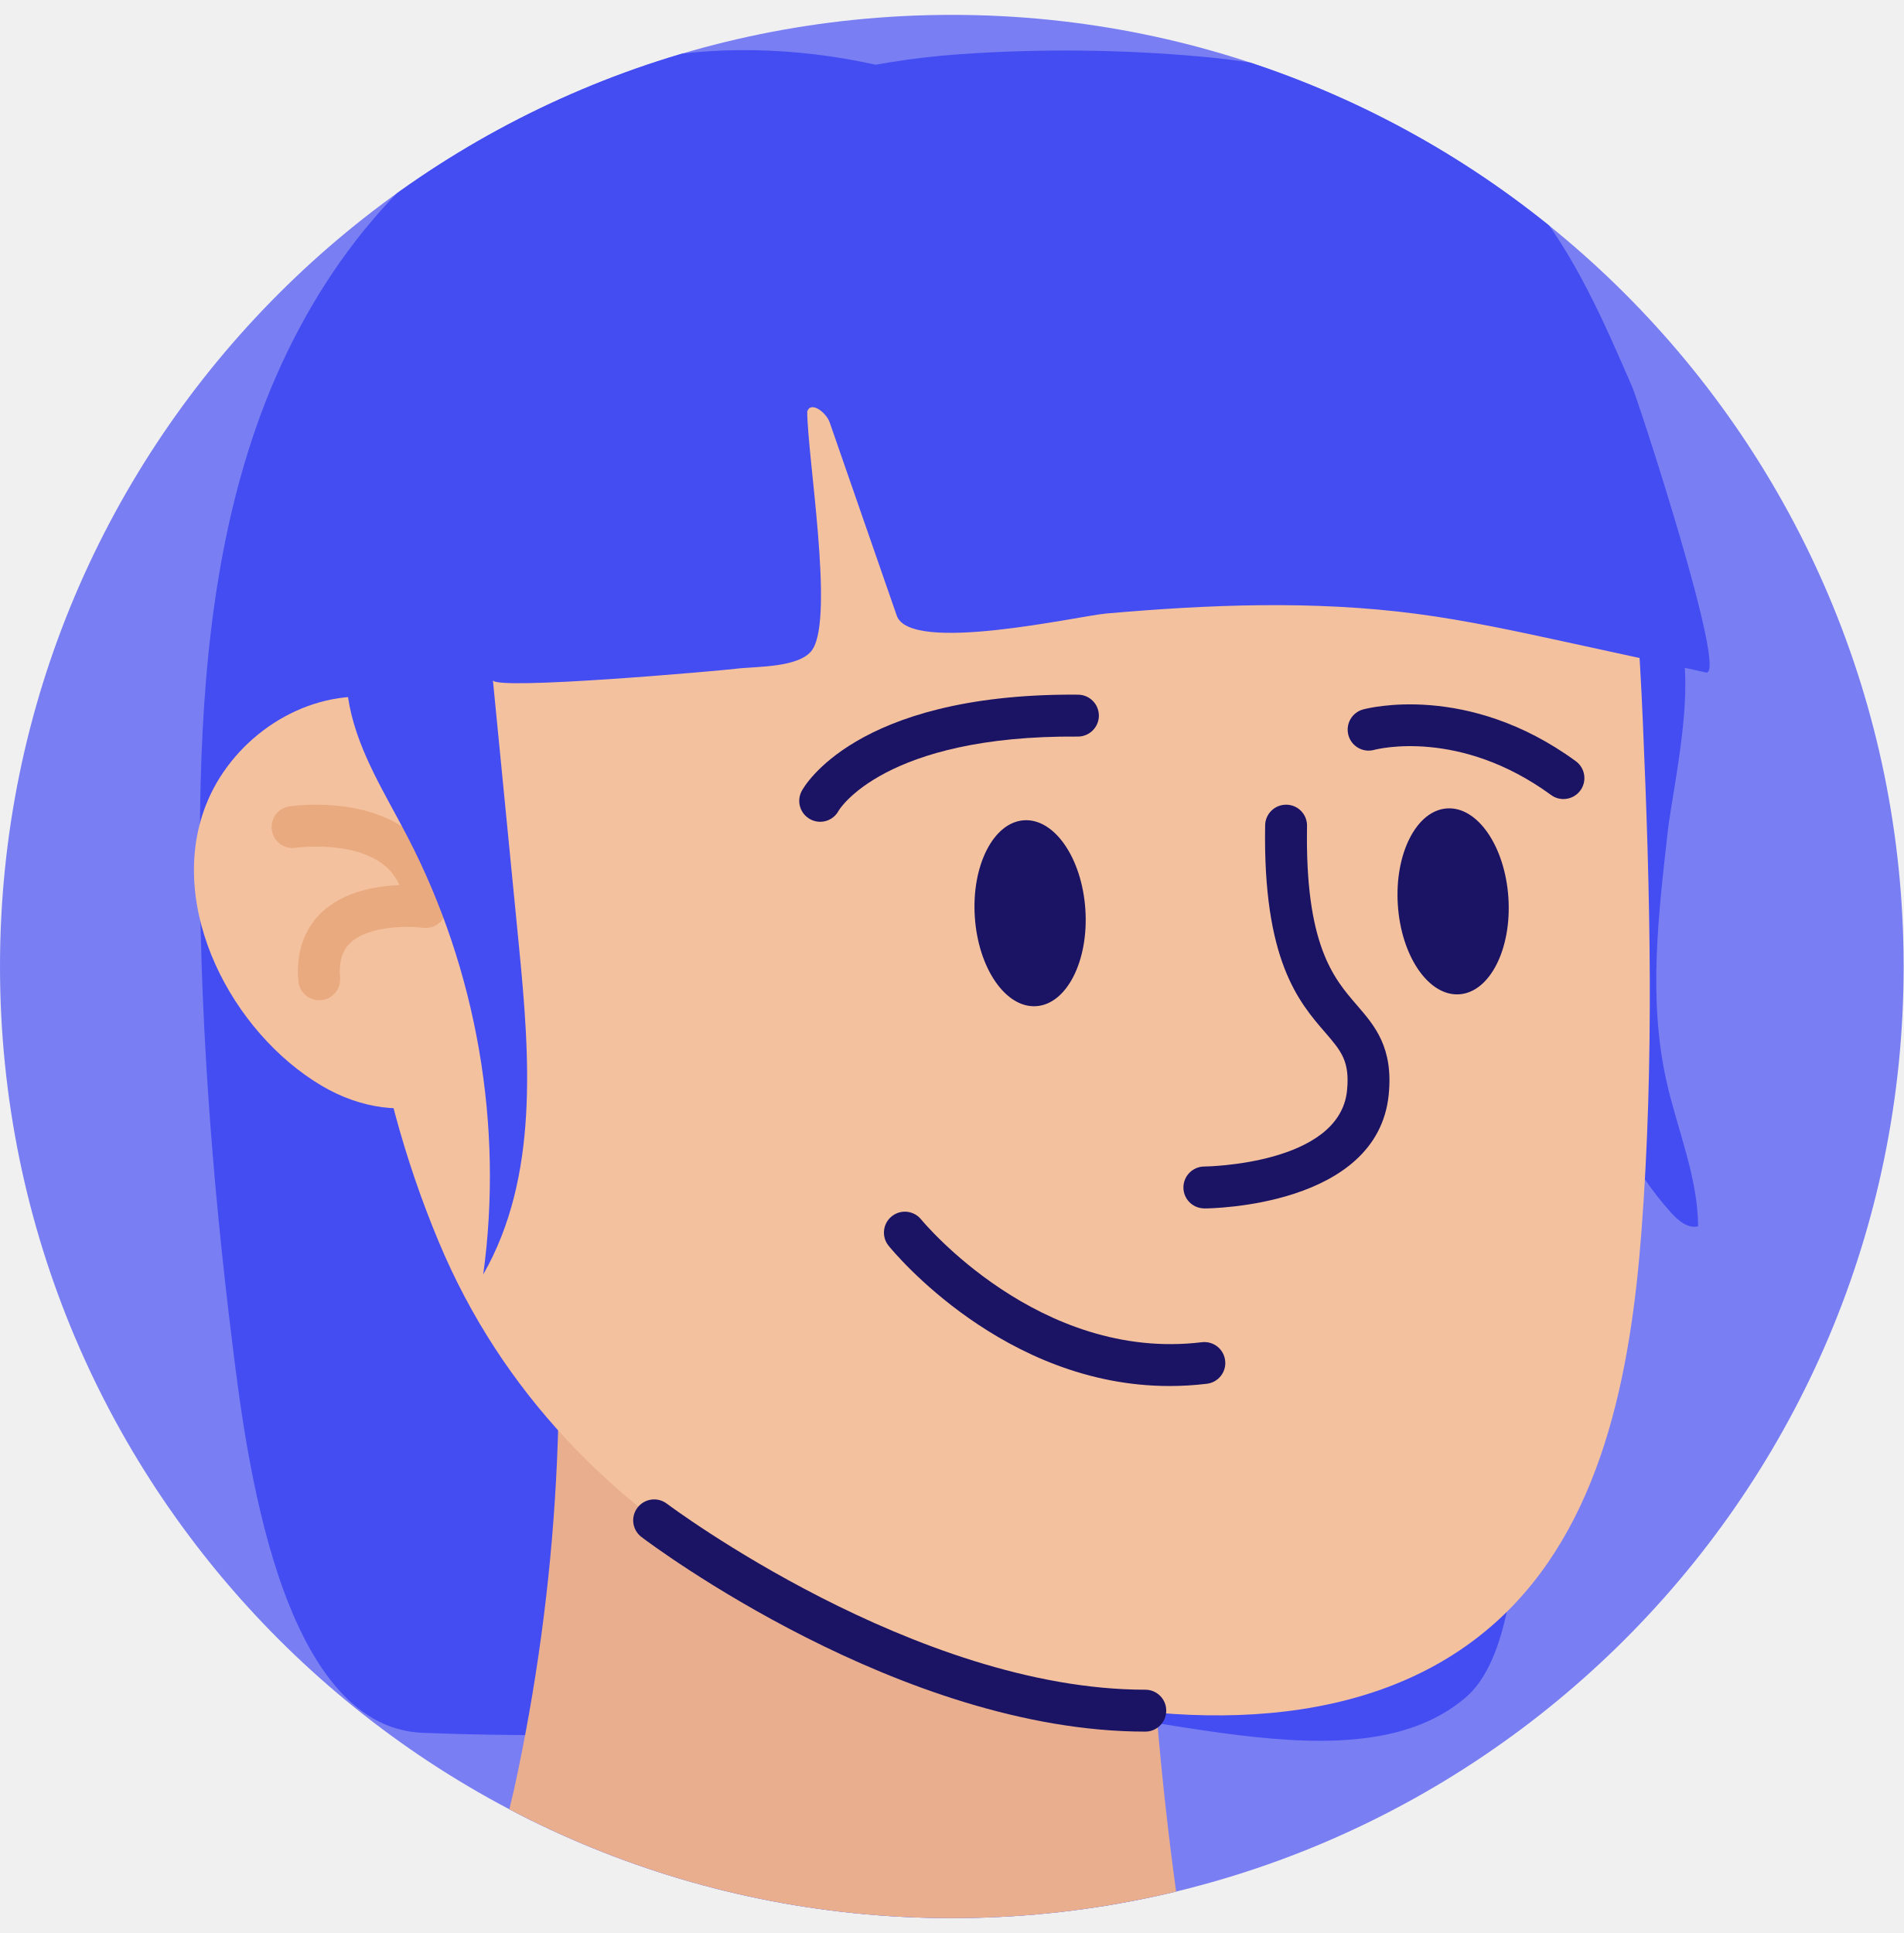
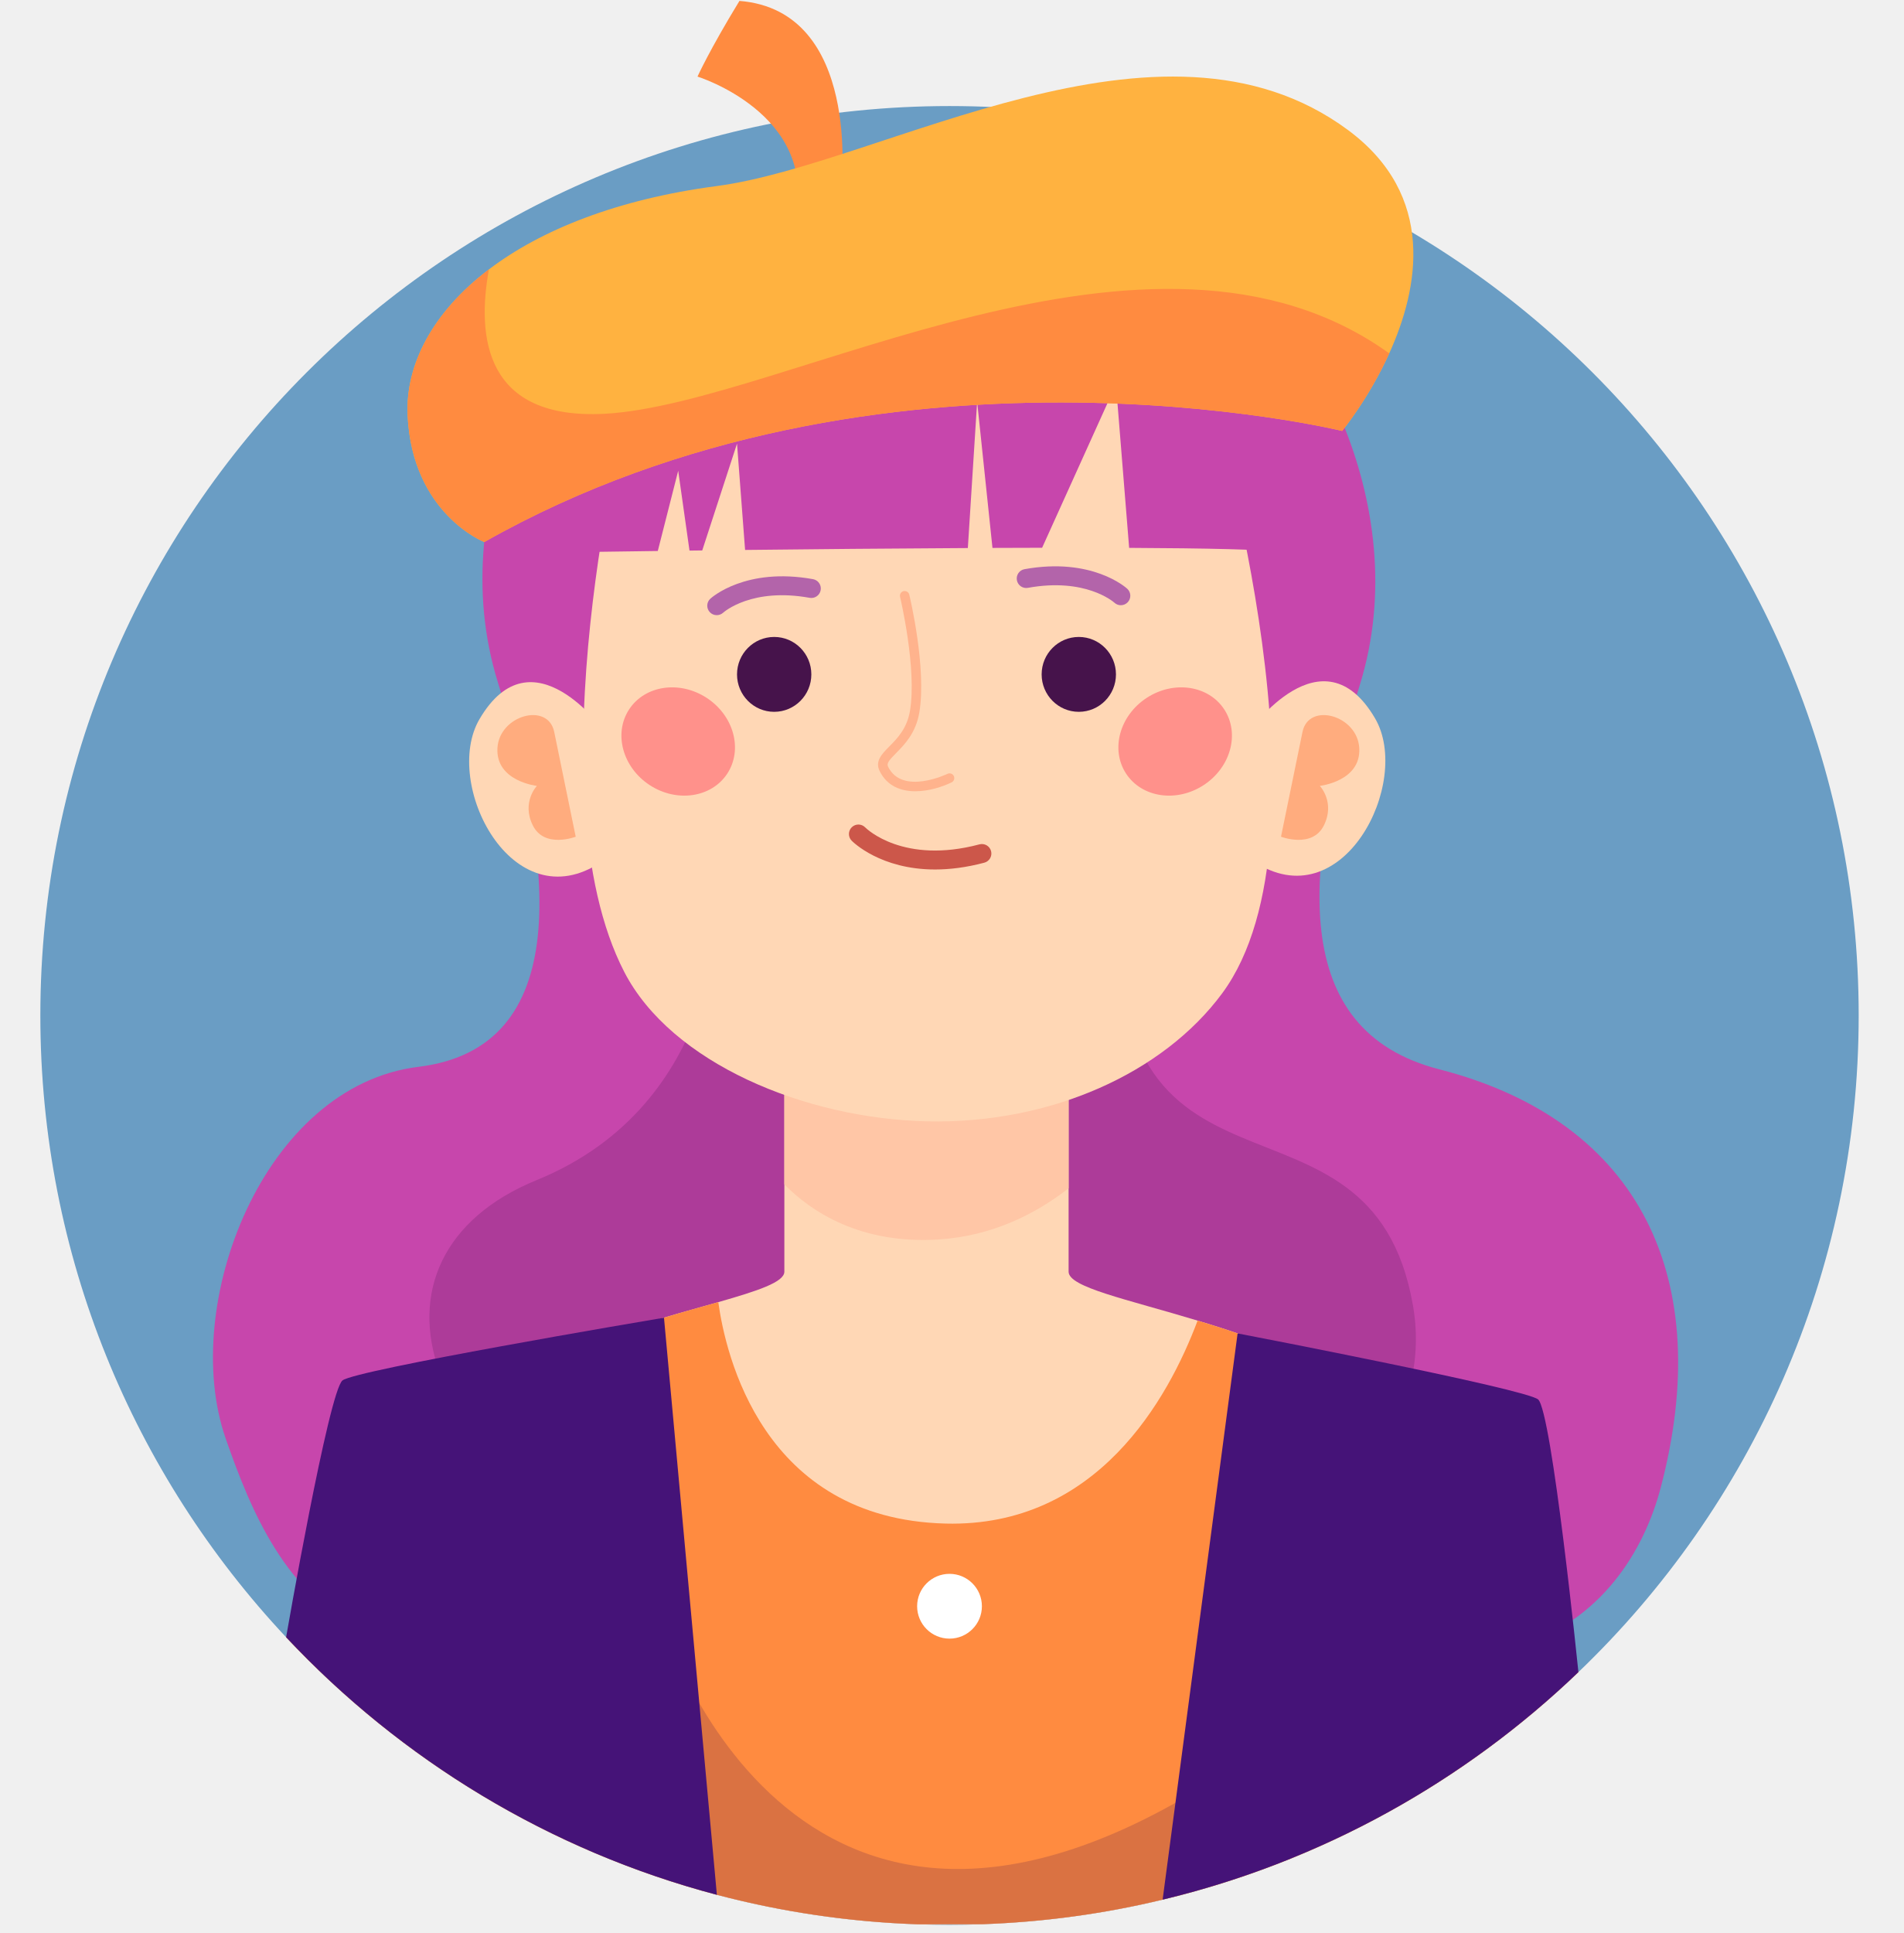
- <svg xmlns="http://www.w3.org/2000/svg" width="64" height="65" viewBox="0 0 64 65" fill="none">
-   <g clip-path="url(#clip0_77824_16472)">
-     <path d="M64 0.5H0V64.5H64V0.5Z" fill="#797EF3" />
-     <path d="M39.668 64.5H16.165C16.735 62.412 17.197 60.563 17.282 60.175C18.031 56.743 18.505 53.262 18.694 49.769C18.793 47.957 18.816 46.142 18.762 44.33C18.725 43.074 18.153 41.067 18.723 39.87C19.813 37.575 24.883 40.27 27.135 40.563C31.002 41.067 34.934 40.83 38.813 40.595C38.223 48.563 38.513 56.583 39.668 64.5Z" fill="#797EF3" />
-     <path d="M56.019 36.326C56.381 37.966 57.078 39.555 57.09 41.236C56.742 41.321 56.419 41.043 56.179 40.776C53.649 37.957 52.845 34.021 52.313 30.269C51.986 27.952 51.145 24.105 52.243 21.911C52.803 20.793 54.828 19.494 55.985 20.569C57.353 21.843 56.249 26.333 56.068 27.968C55.759 30.74 55.409 33.566 56.019 36.326Z" fill="#444DF2" />
-     <path d="M36.06 4.78C34.981 4.167 33.861 3.626 32.7 3.17C27.743 1.227 21.92 1.03 17.225 3.545C13.095 5.758 10.202 9.853 8.644 14.273C7.086 18.693 6.743 23.445 6.719 28.13C6.688 33.826 7.109 39.518 7.811 45.169C8.259 48.784 9.377 58.077 14.214 58.269C20.152 58.503 26.112 58.209 31.999 57.395C37.013 56.702 45.274 60.519 49.28 57.076C51.672 55.019 50.8 47.627 51.826 44.643C53.074 41.018 54.005 37.249 54.116 33.416C54.263 28.364 52.949 23.276 50.372 18.928C49.001 16.615 47.29 14.518 45.465 12.545C42.696 9.552 39.589 6.785 36.06 4.78Z" fill="#444DF2" />
-     <path d="M39.668 64.5H16.165C16.735 62.412 17.197 60.563 17.282 60.175C18.031 56.743 18.505 53.262 18.694 49.769C18.793 47.957 18.816 46.142 18.762 44.33C18.725 43.074 18.153 41.067 18.723 39.87C19.813 37.575 24.883 40.27 27.135 40.563C31.002 41.067 34.934 40.83 38.813 40.595C38.223 48.563 38.513 56.583 39.668 64.5Z" fill="#E8AE8E" />
-     <path d="M19.037 48.396C22.949 52.597 28.335 55.261 34.117 56.754C39.621 58.174 46.102 58.342 50.315 54.526C53.856 51.321 54.821 46.191 55.184 41.428C55.62 35.722 55.481 29.987 55.232 24.271C55.123 21.785 54.991 19.283 54.395 16.869C53.492 13.218 51.238 8.367 47.669 6.746C43.358 4.789 38.194 4.274 33.529 4.801C30.154 5.182 26.72 5.587 23.617 6.965C20.829 8.204 17.216 9.785 15.727 12.551C13.839 16.058 12.765 20.113 12.308 24.053C11.614 30.028 12.425 36.195 14.748 41.751C15.812 44.302 17.275 46.505 19.037 48.396Z" fill="#F4C19F" />
-     <path d="M15.754 25.07C14.936 24.103 13.793 23.459 12.233 23.424C9.941 23.371 7.745 24.951 6.916 27.089C5.581 30.534 7.813 34.737 10.822 36.514C13.495 38.091 16.632 37.172 17.412 34.053C17.758 32.669 17.622 31.217 17.482 29.798C17.316 28.088 16.804 26.311 15.754 25.07Z" fill="#F4C19F" />
-     <path d="M10.73 33.635C10.369 33.635 10.062 33.359 10.03 32.993C9.926 31.8 10.393 31.083 10.803 30.691C11.549 29.978 12.639 29.793 13.428 29.763C13.309 29.493 13.135 29.268 12.903 29.084C11.851 28.247 9.96 28.505 9.94 28.508C9.556 28.567 9.197 28.302 9.139 27.918C9.08 27.534 9.345 27.174 9.729 27.116C9.83 27.101 12.234 26.754 13.779 27.982C14.519 28.57 14.936 29.4 15.017 30.446C15.033 30.657 14.953 30.866 14.799 31.011C14.644 31.157 14.433 31.225 14.222 31.198C13.753 31.138 12.398 31.113 11.773 31.712C11.499 31.975 11.388 32.354 11.433 32.871C11.466 33.259 11.179 33.6 10.793 33.634C10.771 33.634 10.751 33.635 10.73 33.635Z" fill="#EAAA7F" />
-     <path d="M27.32 21.832C27.316 21.838 27.314 21.843 27.31 21.848C26.888 22.466 25.394 22.405 24.749 22.487C24.212 22.554 16.607 23.228 16.571 22.871C16.861 25.834 17.152 28.798 17.442 31.761C17.811 35.527 18.125 39.572 16.246 42.856C16.933 37.848 16.032 32.633 13.704 28.145C12.963 26.716 12.068 25.326 11.753 23.746C11.483 22.387 11.663 20.979 11.95 19.623C12.667 16.247 14.05 13.013 15.999 10.164C19.576 4.934 26.068 2.264 32.232 1.826C34.971 1.632 37.725 1.66 40.459 1.911C44.376 2.27 48.837 3.545 51.423 6.705C52.945 8.567 53.919 10.804 54.874 13.011C55.091 13.514 58.12 22.78 57.353 22.612C55.794 22.273 54.236 21.934 52.677 21.594C51.004 21.231 49.33 20.866 47.633 20.642C44.165 20.185 40.659 20.326 37.185 20.631C36.275 20.71 30.601 22.007 30.148 20.7C29.398 18.537 28.646 16.373 27.896 14.21C27.773 13.857 27.258 13.48 27.139 13.835C27.141 15.321 28.045 20.712 27.32 21.832Z" fill="#444DF2" />
-     <path d="M40.49 40.634C40.102 40.634 39.787 40.321 39.786 39.933C39.785 39.544 40.099 39.228 40.486 39.226C40.532 39.226 45.03 39.17 45.286 36.677C45.387 35.686 45.09 35.342 44.552 34.718C43.666 33.694 42.454 32.291 42.534 27.75C42.541 27.366 42.854 27.059 43.238 27.059C43.242 27.059 43.247 27.059 43.251 27.059C43.64 27.065 43.95 27.386 43.942 27.776C43.871 31.779 44.838 32.898 45.617 33.798C46.223 34.499 46.85 35.226 46.687 36.821C46.301 40.569 40.73 40.634 40.493 40.636C40.493 40.634 40.491 40.634 40.49 40.634Z" fill="#1B1464" />
-     <path d="M34.837 33.834C35.863 33.767 36.603 32.313 36.49 30.587C36.377 28.861 35.453 27.516 34.426 27.583C33.4 27.651 32.66 29.105 32.773 30.831C32.886 32.557 33.81 33.902 34.837 33.834Z" fill="#1B1464" />
-     <path d="M49.058 33.435C50.085 33.368 50.825 31.914 50.712 30.188C50.598 28.461 49.675 27.116 48.648 27.184C47.622 27.251 46.881 28.705 46.995 30.431C47.108 32.158 48.032 33.502 49.058 33.435Z" fill="#1B1464" />
-     <path d="M52.562 26.869C52.418 26.869 52.273 26.826 52.148 26.734C49.074 24.487 46.311 25.186 46.194 25.217C45.819 25.317 45.434 25.095 45.333 24.72C45.232 24.346 45.45 23.961 45.823 23.857C45.965 23.819 49.333 22.932 52.978 25.596C53.292 25.825 53.361 26.265 53.132 26.58C52.994 26.769 52.78 26.869 52.562 26.869Z" fill="#1B1464" />
-     <path d="M27.574 27.634C27.464 27.634 27.351 27.608 27.246 27.552C26.902 27.37 26.77 26.945 26.952 26.601C27.022 26.467 28.746 23.358 36.051 23.358C36.115 23.358 36.179 23.358 36.245 23.36C36.634 23.362 36.946 23.68 36.944 24.069C36.941 24.455 36.626 24.768 36.239 24.768C36.238 24.768 36.236 24.768 36.234 24.768C29.722 24.72 28.21 27.232 28.197 27.257C28.072 27.497 27.827 27.634 27.574 27.634Z" fill="#1B1464" />
-     <path d="M39.319 46.607C33.747 46.607 30.041 42.095 29.874 41.89C29.63 41.588 29.677 41.144 29.98 40.901C30.282 40.656 30.725 40.704 30.97 41.007C31.027 41.077 34.938 45.799 40.406 45.134C40.792 45.088 41.143 45.361 41.189 45.748C41.237 46.133 40.962 46.485 40.575 46.531C40.147 46.583 39.728 46.607 39.319 46.607Z" fill="#1B1464" />
-     <path d="M38.504 58.228C30.297 58.228 21.919 51.952 21.567 51.685C21.257 51.45 21.195 51.009 21.431 50.699C21.665 50.389 22.107 50.328 22.418 50.562C22.501 50.625 30.776 56.819 38.505 56.819C38.894 56.819 39.209 57.134 39.209 57.523C39.209 57.912 38.893 58.228 38.504 58.228Z" fill="#1B1464" />
+ <svg xmlns="http://www.w3.org/2000/svg" width="100%" height="100%" viewBox="0 0 1113 1130" version="1.1" xml:space="preserve" style="fill-rule:evenodd;clip-rule:evenodd;stroke-linejoin:round;stroke-miterlimit:2;">
+   <g>
+     <path d="M1086.78,593.617c-0,150.903 -62.9,287.175 -163.871,383.879c-91.106,87.338 -213.302,142.59 -348.355,147.356c-6.429,0.277 -12.857,0.387 -19.341,0.387c-6.207,0 -12.414,-0.11 -18.62,-0.332c-145.583,-4.988 -276.258,-68.552 -369.304,-167.805c-89.112,-95.041 -143.698,-222.89 -143.698,-363.485c-0,-293.603 238.019,-531.622 531.622,-531.622c293.603,0 531.567,238.019 531.567,531.622Z" style="fill:#6a9dc4;fill-rule:nonzero;" />
+     <path d="M841.51,625.089c-88.519,-22.765 -79.713,-117.319 -46.379,-224.818c33.339,-107.5 -32.791,-218.607 -84.246,-251.497c-81.902,-52.348 -253.647,-53.794 -335.549,-1.446c-51.455,32.89 -117.585,143.997 -84.246,251.496c33.339,107.499 44.345,213.752 -46.379,224.819c-90.73,11.067 -139.725,139.375 -112.847,217.01c29.942,86.485 82.301,193.69 303.661,56.238c53.079,-32.963 86.773,-92.204 107.383,-163.189c20.571,71.622 54.354,131.451 107.793,164.63c221.361,137.452 301.118,44.201 320.287,-28.529c31.937,-121.177 -10.918,-214.229 -129.478,-244.714Z" style="fill:#c746ac;fill-rule:nonzero;" />
+     <path d="M419.765,528.768c-0,-0 3.186,116.626 -106.042,161.127c-109.229,44.5 -76.732,174.975 106.053,244.27c182.784,69.294 431.332,-28.912 406.367,-171.147c-24.966,-142.235 -186.16,-38.144 -170.787,-245.035l-235.591,10.785Z" style="fill:#46134b;fill-opacity:0.2;fill-rule:nonzero;" />
+     <g>
+       <g>
+         <path d="M922.907,977.496c-91.106,87.338 -213.302,142.59 -348.355,147.356c-10.973,0.055 -21.89,0.055 -32.863,0.055l-5.098,-0c-145.583,-4.988 -276.258,-68.552 -369.304,-167.805c28.152,-75.811 79.247,-121.032 129.012,-149.96c5.653,-3.325 11.527,-6.429 17.512,-9.31c7.316,-3.547 14.797,-6.817 22.278,-9.809c12.248,-4.932 24.606,-9.2 36.465,-12.968c17.346,-5.486 33.694,-9.975 47.438,-13.854c23.053,-6.595 38.626,-11.694 38.626,-17.79l-0,-187.422l166.198,-0l-0,187.422c-0,9.089 33.472,15.905 75.423,28.596c8.534,2.549 17.457,5.376 26.49,8.534c9.698,3.325 19.618,7.094 29.371,11.306c8.146,3.491 16.237,7.315 24.107,11.526c4.267,2.273 8.479,4.656 12.635,7.149c52.203,31.644 104.906,81.852 130.065,166.974Z" style="fill:#ffd7b5;fill-rule:nonzero;" />
+       </g>
+       <path d="M624.816,588.796l-0,105.848c-18.842,14.686 -44.224,27.875 -75.867,29.925c-46.108,2.938 -74.87,-16.459 -90.331,-32.197l-0,-94.321l162.374,-15.185l3.824,5.93Z" style="fill:#ffc6a6;fill-rule:nonzero;" />
+       <path d="M366.475,240.457c-0,0 -56.327,221.488 -1.452,327.74c27.437,53.129 105.543,85.826 177.464,87.328c71.921,1.496 137.663,-28.203 172.111,-74.82c68.895,-93.235 -5.027,-340.248 -5.027,-340.248c0,0 -113.628,-122.218 -343.096,0Z" style="fill:#ffd7b5;fill-rule:nonzero;" />
+       <g>
+         <path d="M353.529,427.758c0,-0 -42.355,-59.99 -73.184,-7.332c-21.912,37.424 19.091,118.361 71.184,83.509l2,-76.177Z" style="fill:#ffd7b5;fill-rule:nonzero;" />
+       </g>
+       <g>
+         <path d="M730.802,427.242c-0,0 42.356,-59.989 73.185,-7.331c21.912,37.423 -19.092,118.361 -71.179,83.509l-2.006,-76.178Z" style="fill:#ffd7b5;fill-rule:nonzero;" />
+       </g>
+       <g>
+         <g>
+           <path d="M474.395,394.236c0,12.086 -9.731,21.884 -21.729,21.884c-11.998,0 -21.729,-9.798 -21.729,-21.884c-0,-12.087 9.726,-21.885 21.729,-21.885c12.003,-0.005 21.729,9.798 21.729,21.885Z" style="fill:#46134b;fill-rule:nonzero;" />
+           <path d="M652.508,394.236c-0,12.086 -9.726,21.884 -21.73,21.884c-11.997,0 -21.729,-9.798 -21.729,-21.884c0,-12.087 9.726,-21.885 21.729,-21.885c11.998,-0.005 21.73,9.798 21.73,21.885Z" style="fill:#46134b;fill-rule:nonzero;" />
+         </g>
+       </g>
+       <path d="M425.262,452.214c-9.194,14.081 -29.504,17.107 -45.365,6.755c-15.861,-10.352 -21.264,-30.164 -12.064,-44.245c9.193,-14.082 29.504,-17.108 45.365,-6.756c15.86,10.352 21.263,30.158 12.064,44.246Z" style="fill:#ff918b;fill-rule:nonzero;" />
+       <path d="M658.404,452.214c9.194,14.081 29.505,17.107 45.365,6.755c15.861,-10.352 21.264,-30.164 12.065,-44.245c-9.194,-14.082 -29.505,-17.108 -45.365,-6.756c-15.855,10.352 -21.259,30.158 -12.065,44.246Z" style="fill:#ff918b;fill-rule:nonzero;" />
+       <path d="M535.189,462.555c-8.297,-0 -16.399,-2.893 -20.821,-11.738c-2.909,-5.824 1.219,-9.997 5.592,-14.42c4.616,-4.666 10.357,-10.479 12.092,-20.742c4.178,-24.744 -5.686,-66.33 -5.786,-66.746c-0.36,-1.485 0.56,-2.987 2.051,-3.341c1.496,-0.333 2.987,0.565 3.341,2.045c0.422,1.745 10.231,43.098 5.864,68.961c-2.029,11.998 -8.723,18.776 -13.617,23.719c-4.494,4.539 -5.569,6.057 -4.577,8.041c8.34,16.681 34.392,4.173 34.658,4.04c1.369,-0.659 3.032,-0.111 3.708,1.269c0.676,1.369 0.11,3.032 -1.264,3.702c-5.265,2.594 -13.344,5.21 -21.241,5.21Z" style="fill:#ffb38d;fill-rule:nonzero;" />
+       <path d="M419.077,359.616c-1.507,0 -3.009,-0.604 -4.101,-1.806c-2.044,-2.256 -1.906,-5.725 0.333,-7.787c0.826,-0.759 20.71,-18.559 60.073,-11.454c3.014,0.548 5.009,3.43 4.466,6.439c-0.548,3.015 -3.413,5.01 -6.439,4.472c-33.6,-6.101 -49.931,8.113 -50.613,8.723c-1.064,0.942 -2.394,1.413 -3.719,1.413Z" style="fill:#b364aa;fill-rule:nonzero;" />
+       <path d="M655.351,353.803c-1.33,-0 -2.666,-0.477 -3.724,-1.447c-0.743,-0.653 -17.075,-14.791 -50.613,-8.711c-3.021,0.548 -5.897,-1.463 -6.44,-4.472c-0.549,-3.01 1.452,-5.897 4.467,-6.44c39.385,-7.099 59.247,10.69 60.073,11.449c2.25,2.073 2.394,5.581 0.321,7.831c-1.097,1.191 -2.588,1.79 -4.084,1.79Z" style="fill:#b364aa;fill-rule:nonzero;" />
+       <path d="M324.053,427.863l12.568,61.275c0,0 -18.243,7.044 -25.043,-6.55c-6.794,-13.594 2.344,-23.176 2.344,-23.176c0,0 -24.09,-2.649 -23.07,-22.017c1.02,-19.363 29.593,-27.138 33.201,-9.532Z" style="fill:#ffac7e;fill-rule:nonzero;" />
+       <path d="M761.575,427.863l-12.568,61.275c-0,0 18.243,7.044 25.043,-6.55c6.794,-13.594 -2.344,-23.176 -2.344,-23.176c-0,0 24.09,-2.649 23.07,-22.017c-1.02,-19.363 -29.587,-27.138 -33.201,-9.532Z" style="fill:#ffac7e;fill-rule:nonzero;" />
+     </g>
+     <path d="M663.597,186.137c-57.662,-11.854 -210.931,-0 -210.931,-0l-111.661,54.459l-4.389,82.167c-0,0 18.648,-0.282 47.997,-0.665l11.932,-46.905l6.605,46.673c2.433,-0.028 4.921,-0.061 7.454,-0.089l20.333,-62.439l4.721,62.151c39.114,-0.438 85.355,-0.876 130.243,-1.109l5.436,-85.548l8.962,85.476c9.82,-0.044 19.523,-0.072 29.027,-0.088l43.176,-95.479l7.714,95.534c45.188,0.216 79.541,0.931 88.791,2.488c34.237,5.764 -27.748,-124.773 -85.41,-136.626Z" style="fill:#c746ac;fill-rule:nonzero;" />
+     <path d="M546.754,508.291c-31.865,-0 -47.964,-16.01 -48.806,-16.864c-2.139,-2.194 -2.095,-5.697 0.094,-7.836c2.183,-2.139 5.675,-2.106 7.819,0.072c0.948,0.953 22.483,21.741 66.834,9.931c2.971,-0.781 5.996,0.975 6.783,3.935c0.787,2.953 -0.969,5.99 -3.929,6.783c-10.718,2.843 -20.316,3.979 -28.795,3.979Z" style="fill:#cc574a;fill-rule:nonzero;" />
+     <path d="M491.88,108.779c-0,0 12.02,-102.55 -59.519,-108.247c-17.407,28.49 -24.528,44.234 -24.528,44.234c0,0 69.693,21.707 57.263,81.542l26.784,-17.529Z" style="fill:#ff8b40;fill-rule:nonzero;" />
+     <path d="M812.294,206.58c-12.081,26.601 -27.543,45.332 -27.543,45.332c0,-0 -270.161,-66.058 -501.586,64.949c0,0 -42.172,-16.459 -44.832,-74.148c-1.331,-29.483 14.63,-60.239 47.548,-85.233c30.203,-22.943 74.758,-41.009 133.169,-48.712c97.147,-12.802 259.465,-113.939 369.137,-32.752c51.76,38.349 41.397,92.492 24.107,130.564Z" style="fill:#ffb240;fill-rule:nonzero;" />
+     <path d="M812.294,206.58c-12.081,26.601 -27.543,45.332 -27.543,45.332c0,-0 -270.161,-66.058 -501.586,64.949c0,0 -42.172,-16.459 -44.832,-74.148c-1.331,-29.483 14.63,-60.239 47.548,-85.233c-7.26,39.513 -2.328,88.17 67.776,84.401c104.573,-5.652 319.649,-135.163 458.637,-35.301Z" style="fill:#ff8b40;fill-rule:nonzero;" />
+     <path d="M922.907,977.496c-48.268,46.329 -105.293,83.57 -168.303,109.062c-24.107,9.753 -49.1,17.789 -74.814,23.94c-33.916,8.202 -69.161,13.079 -105.238,14.354c-10.973,0.055 -21.89,0.055 -32.863,0.055l-5.098,-0c-40.455,-1.386 -79.746,-7.315 -117.431,-17.235c-25.99,-6.872 -51.261,-15.683 -75.534,-26.213c-67.111,-29.149 -127.017,-71.765 -176.339,-124.357c28.152,-75.811 79.247,-121.032 129.012,-149.96c5.653,-3.325 11.527,-6.429 17.512,-9.31c7.316,-3.547 14.797,-6.817 22.278,-9.809c12.248,-4.932 24.606,-9.2 36.465,-12.968c5.154,-1.663 10.252,-3.159 15.185,-4.655c0.055,-0.056 0.055,-0.056 0.11,-0c0.167,-0.056 0.278,-0.111 0.388,-0.111c11.472,-3.436 22.223,-6.428 31.755,-9.088c4.156,30.258 25.714,126.74 132.891,129.455c88.447,2.217 130.121,-72.763 147.356,-118.649c7.537,2.272 15.406,4.711 23.386,7.481c0,0 0.111,0 0.277,0.056c0.943,0.332 1.885,0.665 2.827,0.997c9.698,3.325 19.618,7.094 29.371,11.306c8.146,3.491 16.237,7.315 24.107,11.526c4.267,2.273 8.479,4.656 12.635,7.149c52.203,31.644 104.906,81.852 130.065,166.974Z" style="fill:#ff8b40;fill-rule:nonzero;" />
+     <path d="M754.604,1086.56c-24.107,9.753 -49.1,17.789 -74.814,23.94c-33.916,8.202 -69.161,13.079 -105.238,14.354c-10.973,0.055 -21.89,0.055 -32.863,0.055l-5.098,-0c-40.455,-1.386 -79.746,-7.315 -117.431,-17.235c-25.99,-6.872 -51.261,-15.683 -75.534,-26.213l41.841,-138.378c-0,0 74.647,260.63 330.067,93.656c16.853,17.402 29.649,34.027 39.07,49.821Z" style="fill:#46134b;fill-opacity:0.2;fill-rule:nonzero;" />
+     <path d="M419.16,1107.67c-97.867,-25.825 -184.707,-78.915 -251.873,-150.57c0,0 24.938,-143.698 32.974,-150.126c7.758,-6.207 176.893,-34.803 187.478,-36.576c0.055,-0.056 0.055,-0.056 0.11,-0c0.278,-0.111 0.388,-0.111 0.388,-0.111l30.923,337.383Z" style="fill:#451378;fill-rule:nonzero;" />
+     <path d="M922.907,977.496c-66.723,64.007 -150.182,110.724 -243.117,133.002l43.835,-331.01c0,0 0.111,0 0.277,0.056c7.593,1.441 167.473,32.253 175.397,38.515c8.036,6.429 23.608,159.437 23.608,159.437Z" style="fill:#451378;fill-rule:nonzero;" />
+     <path d="M574.119,938.981c0,-10.458 -8.478,-18.937 -18.936,-18.937c-10.457,0 -18.936,8.479 -18.936,18.937c-0,10.457 8.479,18.936 18.936,18.936c10.458,-0 18.936,-8.479 18.936,-18.936Z" style="fill:#fff;fill-rule:nonzero;" />
  </g>
-   <defs>
-     <clipPath id="clip0_77824_16472">
-       <rect y="0.5" width="64" height="64" rx="32" fill="white" />
-     </clipPath>
-   </defs>
</svg>
